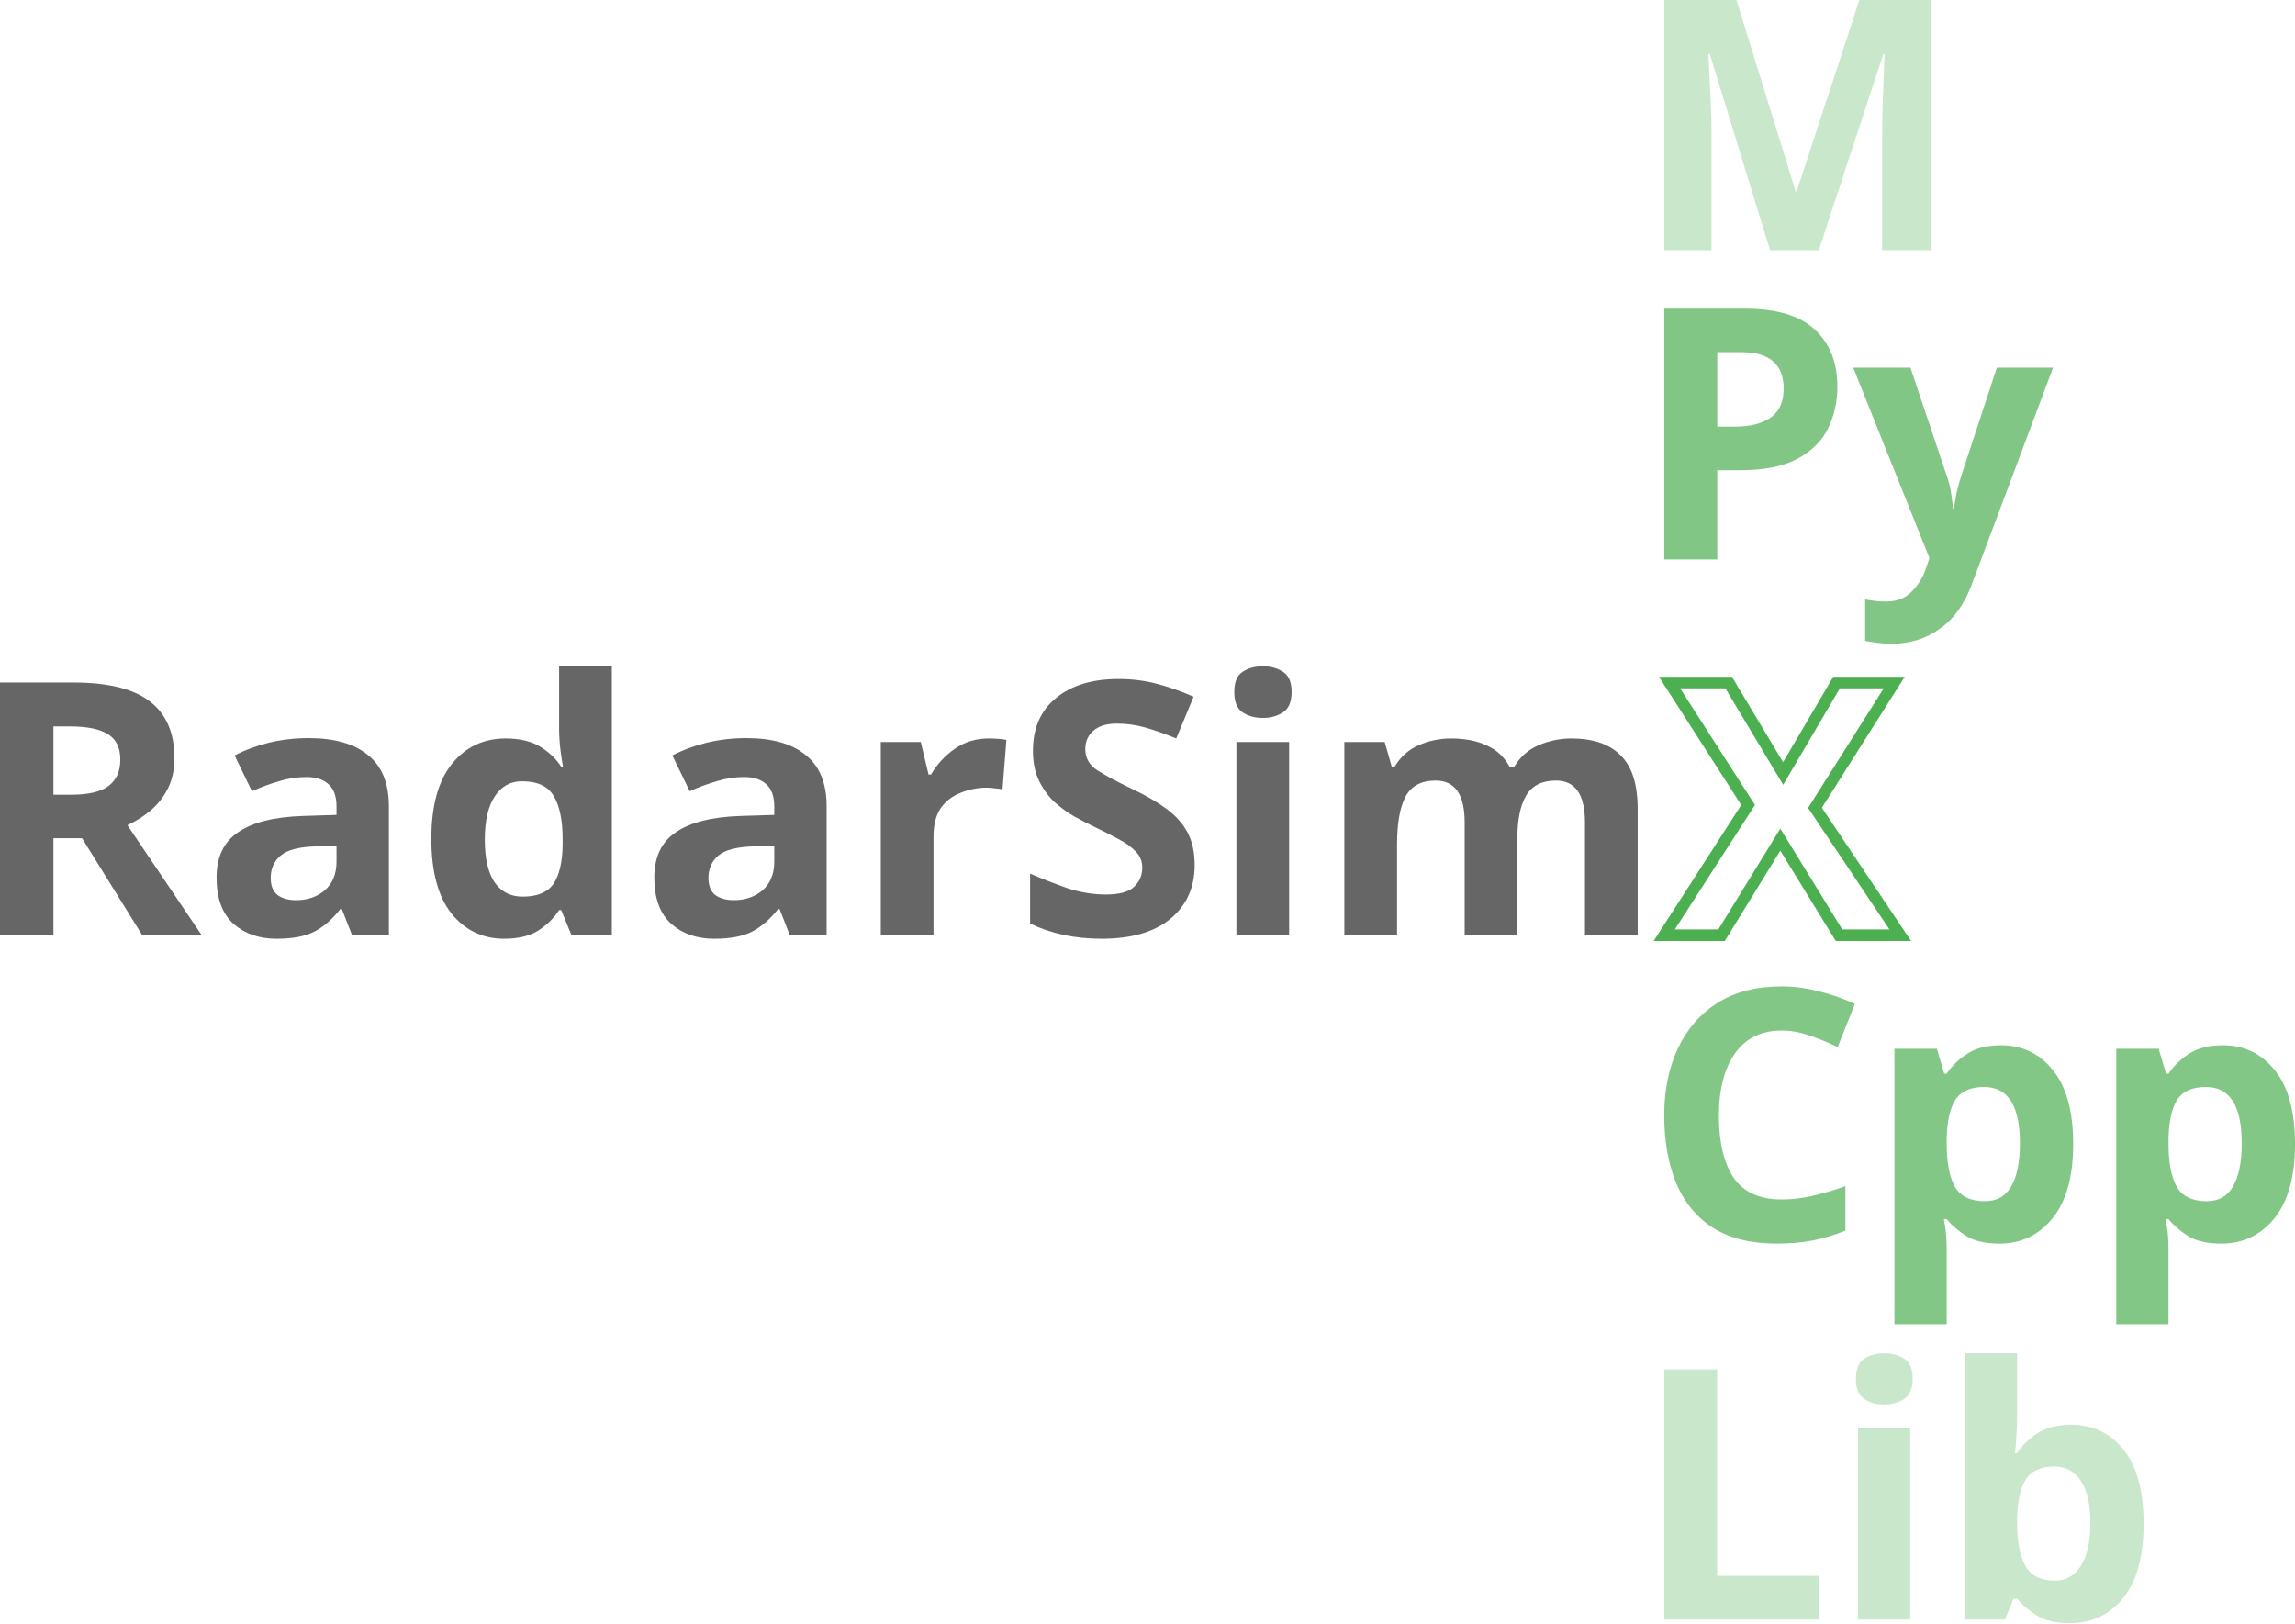
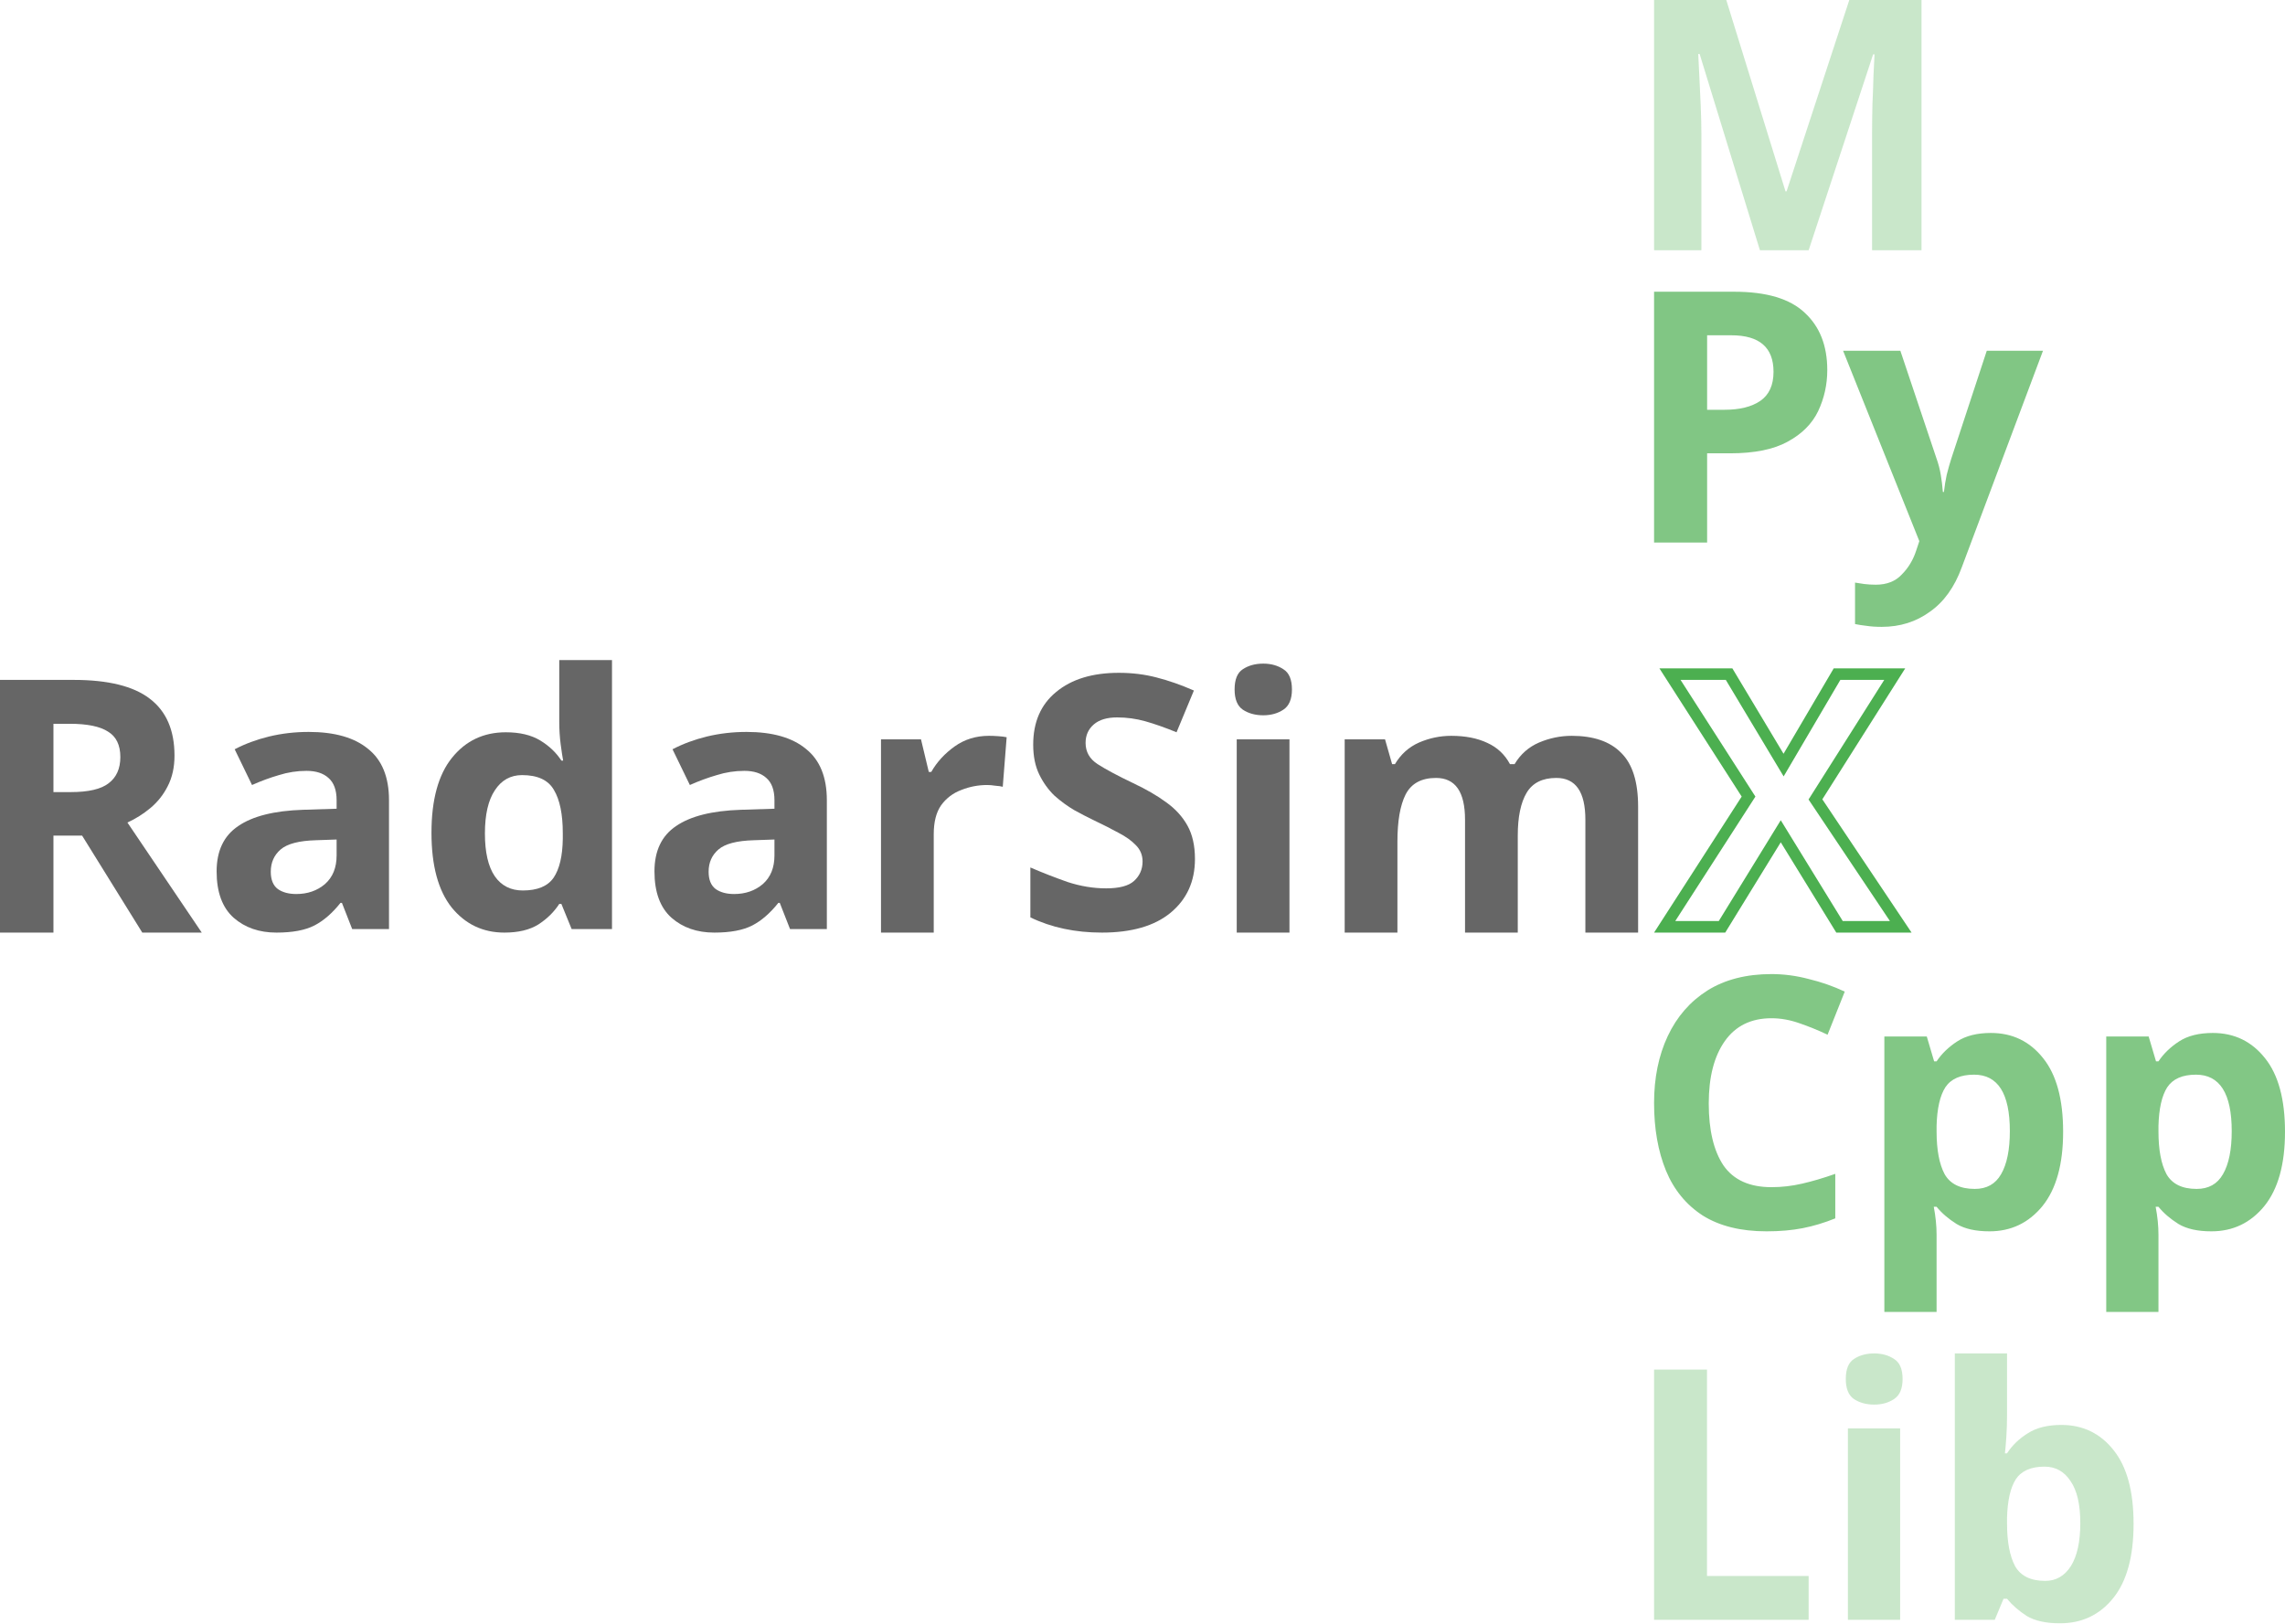
- <svg xmlns="http://www.w3.org/2000/svg" width="993.464mm" height="702.591mm" viewBox="0 0 993.464 702.591" version="1.1" id="svg8">
+ <svg xmlns="http://www.w3.org/2000/svg" width="988.88mm" height="702.591mm" viewBox="0 0 988.88 702.591" version="1.1" id="svg8">
  <defs id="defs2" />
  <g id="layer1" transform="translate(-504.3846,-24.1745)">
    <g id="g402" transform="translate(3.050145,-5.345374)">
-       <text xml:space="preserve" style="font-weight:bold;font-size:151.694px;font-family:'Noto Sans';-inkscape-font-specification:'Noto Sans Bold';fill:#4caf50;fill-opacity:0.302;stroke-width:0.265" x="1208.097" y="730.594" id="text2-3">
-         <tspan id="tspan1-0" style="font-size:151.694px;fill:#4caf50;fill-opacity:0.302;stroke-width:0.265" x="1208.097" y="730.594">Lib</tspan>
+       <path d="M 1217.166,730.594 V 622.284 h 22.906 v 89.348 h 43.991 v 18.962 z m 95.264,-115.287 q 5.006,0 8.647,2.427 3.641,2.275 3.641,8.647 0,6.219 -3.641,8.647 -3.641,2.427 -8.647,2.427 -5.158,0 -8.798,-2.427 -3.489,-2.427 -3.489,-8.647 0,-6.371 3.489,-8.647 3.641,-2.427 8.798,-2.427 z m 11.225,32.463 v 82.825 h -22.602 v -82.825 z m 46.267,-5.613 q 0,4.703 -0.303,9.253 -0.303,4.551 -0.607,7.13 h 0.91 q 3.337,-5.158 8.95,-8.647 5.613,-3.641 14.563,-3.641 13.956,0 22.602,10.922 8.646,10.77 8.646,31.856 0,21.237 -8.798,32.159 -8.798,10.922 -23.058,10.922 -9.102,0 -14.411,-3.186 -5.158,-3.337 -8.495,-7.433 h -1.517 l -3.792,9.102 h -17.293 V 615.306 h 22.602 z m 16.231,22.147 q -8.798,0 -12.439,5.461 -3.489,5.461 -3.792,16.686 v 2.427 q 0,11.984 3.489,18.507 3.641,6.371 13.046,6.371 6.978,0 11.074,-6.371 4.096,-6.523 4.096,-18.658 0,-12.136 -4.247,-18.203 -4.096,-6.219 -11.225,-6.219 z" id="text2-3" style="font-weight:bold;font-size:151.694px;font-family:'Noto Sans';-inkscape-font-specification:'Noto Sans Bold';fill:#4caf50;fill-opacity:0.302;stroke-width:0.265" aria-label="Lib" />
+       <text xml:space="preserve" style="font-weight:bold;font-size:151.694px;font-family:'Noto Sans';-inkscape-font-specification:'Noto Sans Bold';fill:#4caf50;fill-opacity:0.302;stroke-width:0.265" x="1207.16" y="931.603" id="text2-3-5">
+         <tspan id="tspan1-0-2" style="font-size:151.694px;fill:#4caf50;fill-opacity:0.302;stroke-width:0.265" x="1207.16" y="931.603">Lib</tspan>
      </text>
-       <path d="m 1272.567,475.607 q -13.197,0 -20.175,9.86 -6.978,9.86 -6.978,27.002 0,17.293 6.371,26.85 6.523,9.405 20.782,9.405 6.675,0 13.197,-1.517 6.675,-1.517 14.411,-4.247 v 19.265 q -7.13,2.882 -14.107,4.247 -6.978,1.365 -15.624,1.365 -16.686,0 -27.608,-6.826 -10.77,-6.978 -15.928,-19.417 -5.158,-12.591 -5.158,-29.277 0,-16.383 5.916,-28.974 5.916,-12.591 17.141,-19.72 11.377,-7.13 27.76,-7.13 8.04,0 16.08,2.124 8.191,1.972 15.624,5.461 l -7.433,18.658 q -6.068,-2.882 -12.287,-5.006 -6.068,-2.124 -11.984,-2.124 z m 94.96,6.371 q 13.956,0 22.602,10.922 8.646,10.77 8.646,31.856 0,21.085 -8.95,32.159 -8.95,10.922 -22.906,10.922 -8.95,0 -14.259,-3.186 -5.309,-3.337 -8.646,-7.433 h -1.214 q 1.214,6.371 1.214,12.136 v 33.373 h -22.602 V 483.495 h 18.355 l 3.186,10.77 h 1.062 q 3.337,-5.006 8.95,-8.647 5.613,-3.641 14.563,-3.641 z m -7.281,18.052 q -8.798,0 -12.439,5.461 -3.489,5.461 -3.792,16.686 v 2.427 q 0,11.984 3.489,18.507 3.641,6.371 13.046,6.371 7.736,0 11.377,-6.371 3.792,-6.523 3.792,-18.658 0,-24.423 -15.473,-24.423 z m 103.304,-18.052 q 13.956,0 22.602,10.922 8.646,10.77 8.646,31.856 0,21.085 -8.95,32.159 -8.95,10.922 -22.906,10.922 -8.95,0 -14.259,-3.186 -5.309,-3.337 -8.646,-7.433 h -1.214 q 1.214,6.371 1.214,12.136 v 33.373 h -22.602 V 483.495 h 18.355 l 3.186,10.77 h 1.062 q 3.337,-5.006 8.95,-8.647 5.613,-3.641 14.563,-3.641 z m -7.281,18.052 q -8.798,0 -12.439,5.461 -3.489,5.461 -3.792,16.686 v 2.427 q 0,11.984 3.489,18.507 3.641,6.371 13.046,6.371 7.736,0 11.377,-6.371 3.792,-6.523 3.792,-18.658 0,-24.423 -15.473,-24.423 z" id="text1" style="font-weight:bold;font-size:151.694px;font-family:'Noto Sans';-inkscape-font-specification:'Noto Sans Bold';fill:#4caf50;fill-opacity:0.698;stroke-width:0.265" aria-label="Cpp" />
-       <path d="m 533.196,324.969 q 22.365,0 32.934,8.119 10.723,8.119 10.723,24.662 0,7.506 -2.91,13.174 -2.757,5.515 -7.506,9.497 -4.595,3.83 -9.957,6.28 l 32.168,47.64 h -25.735 l -26.041,-41.972 h -12.408 v 41.972 H 501.334 V 324.969 Z m -1.685,18.995 h -7.046 v 29.564 h 7.506 q 11.489,0 16.39,-3.83 5.055,-3.83 5.055,-11.335 0,-7.812 -5.361,-11.029 -5.208,-3.37 -16.544,-3.37 z" style="font-weight:bold;font-size:153.182px;font-family:'Noto Sans';-inkscape-font-specification:'Noto Sans Bold';fill:#666666;stroke-width:3.8;stroke-linecap:round" id="path4131" />
-       <path d="m 634.909,349.019 q 16.85,0 25.735,7.353 9.038,7.2 9.038,22.211 v 55.758 h -15.931 l -4.442,-11.335 h -0.613 q -5.361,6.74 -11.335,9.804 -5.974,3.064 -16.39,3.064 -11.182,0 -18.535,-6.434 -7.353,-6.587 -7.353,-20.067 0,-13.327 9.344,-19.607 9.344,-6.434 28.032,-7.046 l 14.552,-0.46 v -3.676 q 0,-6.587 -3.523,-9.65 -3.37,-3.064 -9.497,-3.064 -6.127,0 -11.948,1.838 -5.821,1.685 -11.642,4.289 l -7.506,-15.471 q 6.74,-3.523 14.859,-5.515 8.272,-1.991 17.156,-1.991 z m 3.217,46.874 q -11.029,0.306 -15.318,3.983 -4.289,3.676 -4.289,9.65 0,5.208 3.064,7.506 3.064,2.145 7.965,2.145 7.353,0 12.408,-4.289 5.055,-4.442 5.055,-12.408 v -6.893 z" style="font-weight:bold;font-size:153.182px;font-family:'Noto Sans';-inkscape-font-specification:'Noto Sans Bold';fill:#666666;stroke-width:3.8;stroke-linecap:round" id="path4133" />
-       <path d="m 719.619,435.873 q -13.94,0 -22.824,-10.876 -8.731,-11.029 -8.731,-32.321 0,-21.445 8.885,-32.475 8.885,-11.029 23.284,-11.029 9.038,0 14.859,3.523 5.821,3.523 9.191,8.731 h 0.766 q -0.46,-2.451 -1.072,-7.046 -0.613,-4.749 -0.613,-9.65 v -26.807 h 22.824 v 116.418 h -17.463 l -4.442,-10.876 h -0.919 q -3.37,5.208 -9.038,8.885 -5.668,3.523 -14.705,3.523 z m 7.965,-18.229 q 9.497,0 13.327,-5.515 3.83,-5.668 3.983,-16.85 v -2.451 q 0,-12.255 -3.83,-18.688 -3.676,-6.434 -13.786,-6.434 -7.506,0 -11.795,6.587 -4.289,6.434 -4.289,18.688 0,12.255 4.289,18.535 4.289,6.127 12.101,6.127 z" style="font-weight:bold;font-size:153.182px;font-family:'Noto Sans';-inkscape-font-specification:'Noto Sans Bold';fill:#666666;stroke-width:3.8;stroke-linecap:round" id="path4135" />
-       <path d="m 824.395,349.019 q 16.85,0 25.735,7.353 9.038,7.2 9.038,22.211 v 55.758 h -15.931 l -4.442,-11.335 h -0.613 q -5.361,6.74 -11.335,9.804 -5.974,3.064 -16.39,3.064 -11.182,0 -18.535,-6.434 -7.353,-6.587 -7.353,-20.067 0,-13.327 9.344,-19.607 9.344,-6.434 28.032,-7.046 l 14.552,-0.46 v -3.676 q 0,-6.587 -3.523,-9.65 -3.37,-3.064 -9.497,-3.064 -6.127,0 -11.948,1.838 -5.821,1.685 -11.642,4.289 l -7.506,-15.471 q 6.74,-3.523 14.859,-5.515 8.272,-1.991 17.156,-1.991 z m 3.217,46.874 q -11.029,0.306 -15.318,3.983 -4.289,3.676 -4.289,9.65 0,5.208 3.064,7.506 3.064,2.145 7.965,2.145 7.353,0 12.408,-4.289 5.055,-4.442 5.055,-12.408 v -6.893 z" style="font-weight:bold;font-size:153.182px;font-family:'Noto Sans';-inkscape-font-specification:'Noto Sans Bold';fill:#666666;stroke-width:3.8;stroke-linecap:round" id="path4137" />
-       <path d="m 929.325,349.172 q 1.685,0 3.983,0.153 2.298,0.153 3.676,0.46 l -1.685,21.445 q -1.072,-0.306 -3.217,-0.46 -1.991,-0.306 -3.523,-0.306 -5.821,0 -11.182,2.145 -5.361,1.991 -8.731,6.587 -3.217,4.595 -3.217,12.561 v 42.585 h -22.824 v -83.637 h 17.31 l 3.37,14.093 h 1.072 q 3.676,-6.434 10.11,-11.029 6.434,-4.595 14.859,-4.595 z" style="font-weight:bold;font-size:153.182px;font-family:'Noto Sans';-inkscape-font-specification:'Noto Sans Bold';fill:#666666;stroke-width:3.8;stroke-linecap:round" id="path4139" />
-       <path d="m 1018.477,404.011 q 0,14.552 -10.569,23.284 -10.416,8.578 -29.717,8.578 -17.31,0 -30.943,-6.587 v -21.599 q 7.812,3.37 16.084,6.28 8.425,2.757 16.697,2.757 8.578,0 12.101,-3.217 3.676,-3.37 3.676,-8.425 0,-4.136 -2.91,-7.046 -2.757,-2.91 -7.506,-5.361 -4.749,-2.604 -10.876,-5.515 -3.83,-1.838 -8.272,-4.289 -4.442,-2.604 -8.578,-6.28 -3.983,-3.83 -6.587,-9.191 -2.604,-5.361 -2.604,-12.867 0,-14.705 9.957,-22.824 9.957,-8.272 27.113,-8.272 8.578,0 16.237,1.991 7.812,1.991 16.237,5.668 l -7.506,18.075 q -7.506,-3.064 -13.48,-4.749 -5.974,-1.685 -12.255,-1.685 -6.587,0 -10.11,3.064 -3.523,3.064 -3.523,7.965 0,5.821 5.208,9.191 5.208,3.37 15.471,8.272 8.425,3.983 14.246,8.272 5.974,4.289 9.191,10.11 3.217,5.821 3.217,14.399 z" style="font-weight:bold;font-size:153.182px;font-family:'Noto Sans';-inkscape-font-specification:'Noto Sans Bold';fill:#666666;stroke-width:3.8;stroke-linecap:round" id="path4141" />
-       <path d="m 1048.041,317.923 q 5.055,0 8.731,2.451 3.676,2.298 3.676,8.731 0,6.28 -3.676,8.731 -3.676,2.451 -8.731,2.451 -5.208,0 -8.884,-2.451 -3.523,-2.451 -3.523,-8.731 0,-6.434 3.523,-8.731 3.676,-2.451 8.884,-2.451 z m 11.335,32.781 v 83.637 h -22.824 v -83.637 z" style="font-weight:bold;font-size:153.182px;font-family:'Noto Sans';-inkscape-font-specification:'Noto Sans Bold';fill:#666666;stroke-width:3.8;stroke-linecap:round" id="path4143" />
-       <path d="m 1181.463,349.172 q 14.246,0 21.445,7.353 7.353,7.2 7.353,23.284 v 54.533 h -22.824 v -48.865 q 0,-18.075 -12.561,-18.075 -9.038,0 -12.867,6.434 -3.829,6.434 -3.829,18.535 v 41.972 h -22.824 v -48.865 q 0,-18.075 -12.561,-18.075 -9.497,0 -13.174,7.2 -3.523,7.046 -3.523,20.373 v 39.368 h -22.824 v -83.637 h 17.463 l 3.064,10.723 h 1.225 q 3.83,-6.434 10.416,-9.344 6.74,-2.91 13.94,-2.91 9.191,0 15.624,3.064 6.434,2.91 9.804,9.191 h 1.991 q 3.829,-6.434 10.569,-9.344 6.893,-2.91 14.093,-2.91 z" style="font-weight:bold;font-size:153.182px;font-family:'Noto Sans';-inkscape-font-specification:'Noto Sans Bold';fill:#666666;stroke-width:3.8;stroke-linecap:round" id="path4145" />
-       <path d="m 1323.922,434.341 h -26.5 l -25.428,-41.359 -25.428,41.359 h -24.816 l 36.304,-56.371 -34.006,-53.001 h 25.581 l 23.59,39.368 23.13,-39.368 h 24.969 l -34.313,54.226 z" id="path4147" style="font-weight:bold;font-size:153.182px;font-family:'Noto Sans';-inkscape-font-specification:'Noto Sans Bold';fill:none;fill-opacity:1;stroke:#4caf50;stroke-width:5;stroke-linecap:round;stroke-dasharray:none;stroke-opacity:1" />
-       <g aria-label="Py" id="text386" style="font-weight:bold;font-size:152.047px;font-family:'Noto Sans';-inkscape-font-specification:'Noto Sans Bold';opacity:1;fill:#4caf50;fill-opacity:0.7;stroke:none;stroke-width:3.8;stroke-linecap:round" transform="translate(-4.8222,2.267857)">
+       <path d="m 1267.984,470.232 q -13.197,0 -20.175,9.86 -6.978,9.86 -6.978,27.002 0,17.293 6.371,26.85 6.523,9.405 20.782,9.405 6.675,0 13.197,-1.517 6.675,-1.517 14.411,-4.247 v 19.265 q -7.13,2.882 -14.107,4.247 -6.978,1.365 -15.624,1.365 -16.686,0 -27.608,-6.826 -10.77,-6.978 -15.928,-19.417 -5.158,-12.591 -5.158,-29.277 0,-16.383 5.916,-28.974 5.916,-12.591 17.141,-19.72 11.377,-7.13 27.76,-7.13 8.04,0 16.08,2.124 8.191,1.972 15.624,5.461 l -7.433,18.658 q -6.068,-2.882 -12.287,-5.006 -6.068,-2.124 -11.984,-2.124 z m 94.96,6.371 q 13.956,0 22.602,10.922 8.646,10.77 8.646,31.856 0,21.085 -8.95,32.159 -8.95,10.922 -22.906,10.922 -8.95,0 -14.259,-3.186 -5.309,-3.337 -8.646,-7.433 h -1.214 q 1.214,6.371 1.214,12.136 v 33.373 h -22.602 V 478.12 h 18.355 l 3.186,10.77 h 1.062 q 3.337,-5.006 8.95,-8.647 5.613,-3.641 14.563,-3.641 z m -7.281,18.052 q -8.798,0 -12.439,5.461 -3.489,5.461 -3.792,16.686 v 2.427 q 0,11.984 3.489,18.507 3.641,6.371 13.046,6.371 7.736,0 11.377,-6.371 3.792,-6.523 3.792,-18.658 0,-24.423 -15.473,-24.423 z m 103.304,-18.052 q 13.956,0 22.602,10.922 8.646,10.77 8.646,31.856 0,21.085 -8.95,32.159 -8.95,10.922 -22.906,10.922 -8.95,0 -14.259,-3.186 -5.309,-3.337 -8.646,-7.433 h -1.214 q 1.214,6.371 1.214,12.136 v 33.373 h -22.602 V 478.12 h 18.355 l 3.186,10.77 h 1.062 q 3.337,-5.006 8.95,-8.647 5.613,-3.641 14.563,-3.641 z m -7.281,18.052 q -8.798,0 -12.439,5.461 -3.489,5.461 -3.792,16.686 v 2.427 q 0,11.984 3.489,18.507 3.641,6.371 13.046,6.371 7.736,0 11.377,-6.371 3.792,-6.523 3.792,-18.658 0,-24.423 -15.473,-24.423 z" id="text1" style="font-weight:bold;font-size:151.694px;font-family:'Noto Sans';-inkscape-font-specification:'Noto Sans Bold';fill:#4caf50;fill-opacity:0.698;stroke-width:0.265" aria-label="Cpp" />
+       <path d="m 533.196,323.792 q 22.365,0 32.934,8.119 10.723,8.119 10.723,24.662 0,7.506 -2.91,13.174 -2.757,5.515 -7.506,9.497 -4.595,3.83 -9.957,6.28 l 32.168,47.64 h -25.735 l -26.041,-41.972 h -12.408 v 41.972 H 501.334 V 323.792 Z m -1.685,18.995 h -7.046 v 29.564 h 7.506 q 11.489,0 16.39,-3.83 5.055,-3.83 5.055,-11.335 0,-7.812 -5.361,-11.029 -5.208,-3.37 -16.544,-3.37 z" style="font-weight:bold;font-size:153.182px;font-family:'Noto Sans';-inkscape-font-specification:'Noto Sans Bold';fill:#666666;stroke-width:3.8;stroke-linecap:round" id="path4131" />
+       <path d="m 634.909,346.309 q 16.85,0 25.735,7.353 9.038,7.2 9.038,22.211 v 55.758 h -15.931 l -4.442,-11.335 h -0.613 q -5.361,6.74 -11.335,9.804 -5.974,3.064 -16.39,3.064 -11.182,0 -18.535,-6.434 -7.353,-6.587 -7.353,-20.067 0,-13.327 9.344,-19.607 9.344,-6.434 28.032,-7.046 l 14.552,-0.46 v -3.676 q 0,-6.587 -3.523,-9.65 -3.37,-3.064 -9.497,-3.064 -6.127,0 -11.948,1.838 -5.821,1.685 -11.642,4.289 l -7.506,-15.471 q 6.74,-3.523 14.859,-5.515 8.272,-1.991 17.156,-1.991 z m 3.217,46.874 q -11.029,0.306 -15.318,3.983 -4.289,3.676 -4.289,9.65 0,5.208 3.064,7.506 3.064,2.145 7.965,2.145 7.353,0 12.408,-4.289 5.055,-4.442 5.055,-12.408 v -6.893 z" style="font-weight:bold;font-size:153.182px;font-family:'Noto Sans';-inkscape-font-specification:'Noto Sans Bold';fill:#666666;stroke-width:3.8;stroke-linecap:round" id="path4133" />
+       <path d="m 719.619,433.164 q -13.94,0 -22.824,-10.876 -8.731,-11.029 -8.731,-32.321 0,-21.445 8.885,-32.475 8.885,-11.029 23.284,-11.029 9.038,0 14.859,3.523 5.821,3.523 9.191,8.731 h 0.766 q -0.46,-2.451 -1.072,-7.046 -0.613,-4.749 -0.613,-9.65 v -26.807 h 22.824 v 116.418 h -17.463 l -4.442,-10.876 h -0.919 q -3.37,5.208 -9.038,8.885 -5.668,3.523 -14.705,3.523 z m 7.965,-18.229 q 9.497,0 13.327,-5.515 3.83,-5.668 3.983,-16.85 v -2.451 q 0,-12.255 -3.83,-18.688 -3.676,-6.434 -13.786,-6.434 -7.506,0 -11.795,6.587 -4.289,6.434 -4.289,18.688 0,12.255 4.289,18.535 4.289,6.127 12.101,6.127 z" style="font-weight:bold;font-size:153.182px;font-family:'Noto Sans';-inkscape-font-specification:'Noto Sans Bold';fill:#666666;stroke-width:3.8;stroke-linecap:round" id="path4135" />
+       <path d="m 824.395,346.309 q 16.85,0 25.735,7.353 9.038,7.2 9.038,22.211 v 55.758 h -15.931 l -4.442,-11.335 h -0.613 q -5.361,6.74 -11.335,9.804 -5.974,3.064 -16.39,3.064 -11.182,0 -18.535,-6.434 -7.353,-6.587 -7.353,-20.067 0,-13.327 9.344,-19.607 9.344,-6.434 28.032,-7.046 l 14.552,-0.46 v -3.676 q 0,-6.587 -3.523,-9.65 -3.37,-3.064 -9.497,-3.064 -6.127,0 -11.948,1.838 -5.821,1.685 -11.642,4.289 l -7.506,-15.471 q 6.74,-3.523 14.859,-5.515 8.272,-1.991 17.156,-1.991 z m 3.217,46.874 q -11.029,0.306 -15.318,3.983 -4.289,3.676 -4.289,9.65 0,5.208 3.064,7.506 3.064,2.145 7.965,2.145 7.353,0 12.408,-4.289 5.055,-4.442 5.055,-12.408 v -6.893 z" style="font-weight:bold;font-size:153.182px;font-family:'Noto Sans';-inkscape-font-specification:'Noto Sans Bold';fill:#666666;stroke-width:3.8;stroke-linecap:round" id="path4137" />
+       <path d="m 929.325,347.994 q 1.685,0 3.983,0.153 2.298,0.153 3.676,0.46 l -1.685,21.445 q -1.072,-0.306 -3.217,-0.46 -1.991,-0.306 -3.523,-0.306 -5.821,0 -11.182,2.145 -5.361,1.991 -8.731,6.587 -3.217,4.595 -3.217,12.561 v 42.585 h -22.824 v -83.637 h 17.31 l 3.37,14.093 h 1.072 q 3.676,-6.434 10.11,-11.029 6.434,-4.595 14.859,-4.595 z" style="font-weight:bold;font-size:153.182px;font-family:'Noto Sans';-inkscape-font-specification:'Noto Sans Bold';fill:#666666;stroke-width:3.8;stroke-linecap:round" id="path4139" />
+       <path d="m 1018.477,401.302 q 0,14.552 -10.569,23.284 -10.416,8.578 -29.717,8.578 -17.31,0 -30.943,-6.587 v -21.599 q 7.812,3.37 16.084,6.28 8.425,2.757 16.697,2.757 8.578,0 12.101,-3.217 3.676,-3.37 3.676,-8.425 0,-4.136 -2.91,-7.046 -2.757,-2.91 -7.506,-5.361 -4.749,-2.604 -10.876,-5.515 -3.83,-1.838 -8.272,-4.289 -4.442,-2.604 -8.578,-6.28 -3.983,-3.83 -6.587,-9.191 -2.604,-5.361 -2.604,-12.867 0,-14.705 9.957,-22.824 9.957,-8.272 27.113,-8.272 8.578,0 16.237,1.991 7.812,1.991 16.237,5.668 l -7.506,18.075 q -7.506,-3.064 -13.48,-4.749 -5.974,-1.685 -12.255,-1.685 -6.587,0 -10.11,3.064 -3.523,3.064 -3.523,7.965 0,5.821 5.208,9.191 5.208,3.37 15.471,8.272 8.425,3.983 14.246,8.272 5.974,4.289 9.191,10.11 3.217,5.821 3.217,14.399 z" style="font-weight:bold;font-size:153.182px;font-family:'Noto Sans';-inkscape-font-specification:'Noto Sans Bold';fill:#666666;stroke-width:3.8;stroke-linecap:round" id="path4141" />
+       <path d="m 1048.041,316.745 q 5.055,0 8.731,2.451 3.676,2.298 3.676,8.731 0,6.28 -3.676,8.731 -3.676,2.451 -8.731,2.451 -5.208,0 -8.884,-2.451 -3.523,-2.451 -3.523,-8.731 0,-6.434 3.523,-8.731 3.676,-2.451 8.884,-2.451 z m 11.335,32.781 v 83.637 h -22.824 v -83.637 z" style="font-weight:bold;font-size:153.182px;font-family:'Noto Sans';-inkscape-font-specification:'Noto Sans Bold';fill:#666666;stroke-width:3.8;stroke-linecap:round" id="path4143" />
+       <path d="m 1181.463,347.994 q 14.246,0 21.445,7.353 7.353,7.2 7.353,23.284 v 54.533 h -22.824 v -48.865 q 0,-18.075 -12.561,-18.075 -9.038,0 -12.867,6.434 -3.829,6.434 -3.829,18.535 v 41.972 h -22.824 v -48.865 q 0,-18.075 -12.561,-18.075 -9.497,0 -13.174,7.2 -3.523,7.046 -3.523,20.373 v 39.368 h -22.824 v -83.637 h 17.463 l 3.064,10.723 h 1.225 q 3.83,-6.434 10.416,-9.344 6.74,-2.91 13.94,-2.91 9.191,0 15.624,3.064 6.434,2.91 9.804,9.191 h 1.991 q 3.829,-6.434 10.569,-9.344 6.893,-2.91 14.093,-2.91 z" style="font-weight:bold;font-size:153.182px;font-family:'Noto Sans';-inkscape-font-specification:'Noto Sans Bold';fill:#666666;stroke-width:3.8;stroke-linecap:round" id="path4145" />
+       <path d="m 1323.922,430.664 h -26.5 l -25.428,-41.359 -25.428,41.359 h -24.816 l 36.304,-56.371 -34.006,-53.001 h 25.581 l 23.59,39.368 23.13,-39.368 h 24.969 l -34.313,54.226 z" id="path4147" style="font-weight:bold;font-size:153.182px;font-family:'Noto Sans';-inkscape-font-specification:'Noto Sans Bold';fill:none;fill-opacity:1;stroke:#4caf50;stroke-width:5;stroke-linecap:round;stroke-dasharray:none;stroke-opacity:1" />
+       <g aria-label="Py" id="text386" style="font-weight:bold;font-size:152.047px;font-family:'Noto Sans';-inkscape-font-specification:'Noto Sans Bold';opacity:1;fill:#4caf50;fill-opacity:0.7;stroke:none;stroke-width:3.8;stroke-linecap:round" transform="translate(-9.405848,-5.059333)">
        <path d="m 1261.238,160.843 q 20.983,0 30.561,9.123 9.731,8.971 9.731,24.784 0,9.427 -3.953,17.79 -3.953,8.211 -13.228,13.228 -9.123,5.018 -24.936,5.018 h -9.883 V 269.405 h -22.959 V 160.843 Z m -1.216,18.854 h -10.491 v 32.234 h 7.602 q 9.731,0 15.357,-3.801 5.778,-3.953 5.778,-12.62 0,-15.813 -18.246,-15.813 z" id="path1109" style="fill:#4caf50;fill-opacity:0.7;stroke:none" />
        <path d="m 1308.373,186.387 h 24.784 l 15.661,46.678 q 1.216,3.345 1.825,6.994 0.608,3.497 0.912,7.45 h 0.456 q 0.456,-3.953 1.216,-7.45 0.912,-3.649 1.977,-6.994 l 15.357,-46.678 h 24.328 l -35.123,93.661 q -4.713,12.924 -13.836,19.31 -8.971,6.538 -20.83,6.538 -3.801,0 -6.69,-0.456 -2.737,-0.304 -4.865,-0.76 v -17.942 q 1.673,0.304 3.953,0.608 2.433,0.304 5.018,0.304 7.146,0 11.252,-4.409 4.257,-4.257 6.234,-10.339 l 1.368,-4.105 z" id="path1111" style="fill:#4caf50;fill-opacity:0.7;stroke:none" />
      </g>
      <g aria-label="Dash" id="text386-3-4" style="font-weight:bold;font-size:152.047px;font-family:'Noto Sans';-inkscape-font-specification:'Noto Sans Bold';opacity:1;fill:#4caf50;fill-opacity:0.3;stroke:none;stroke-width:3.8;stroke-linecap:round" transform="translate(-10.95062,-112.5978)">
        <path d="m 1323.651,37.568 q 0,27.521 -15.661,41.509 -15.509,13.836 -43.638,13.836 h -30.713 V -15.648 h 34.059 q 17.029,0 29.497,6.082 12.62,6.082 19.462,17.942 6.994,11.708 6.994,29.193 z m -23.871,0.608 q 0,-18.094 -7.906,-26.456 -7.907,-8.515 -22.959,-8.515 h -12.316 v 70.702 h 9.883 q 33.298,0 33.298,-35.731 z" id="path1100" style="fill:#4caf50;fill-opacity:0.3;stroke:none" />
        <path d="m 1378.388,8.223 q 16.725,0 25.544,7.298 8.971,7.146 8.971,22.047 V 92.913 H 1397.09 l -4.409,-11.251 h -0.608 q -5.322,6.69 -11.252,9.731 -5.93,3.041 -16.269,3.041 -11.1,0 -18.398,-6.386 -7.298,-6.538 -7.298,-19.918 0,-13.228 9.275,-19.462 9.275,-6.386 27.825,-6.994 L 1390.4,41.217 v -3.649 q 0,-6.538 -3.497,-9.579 -3.345,-3.041 -9.427,-3.041 -6.082,0 -11.86,1.825 -5.778,1.673 -11.556,4.257 l -7.45,-15.357 q 6.69,-3.497 14.749,-5.474 8.21,-1.977 17.029,-1.977 z m 3.193,46.526 q -10.947,0.304 -15.205,3.953 -4.257,3.649 -4.257,9.579 0,5.17 3.041,7.45 3.041,2.129 7.906,2.129 7.298,0 12.316,-4.257 5.018,-4.409 5.018,-12.316 v -6.842 z" id="path1102" style="fill:#4caf50;fill-opacity:0.3;stroke:none" />
        <path d="m 1494.096,68.282 q 0,12.62 -8.971,19.462 -8.819,6.69 -26.456,6.69 -8.667,0 -14.901,-1.216 -6.234,-1.064 -12.468,-3.649 v -18.702 q 6.69,3.041 14.444,5.018 7.754,1.977 13.684,1.977 6.69,0 9.427,-1.977 2.889,-1.977 2.889,-5.17 0,-2.129 -1.216,-3.801 -1.064,-1.673 -4.865,-3.801 -3.801,-2.129 -11.86,-5.474 -7.754,-3.345 -12.772,-6.538 -5.018,-3.345 -7.45,-7.906 -2.433,-4.713 -2.433,-11.708 0,-11.556 8.971,-17.333 8.971,-5.778 23.871,-5.778 7.754,0 14.749,1.52 6.994,1.52 14.444,5.018 l -6.842,16.269 q -6.082,-2.585 -11.556,-4.257 -5.474,-1.825 -11.1,-1.825 -10.035,0 -10.035,5.474 0,1.977 1.216,3.649 1.368,1.52 5.018,3.345 3.801,1.825 11.099,4.866 7.146,2.889 12.316,6.082 5.17,3.041 7.906,7.754 2.889,4.561 2.889,12.012 z" id="path1104" style="fill:#4caf50;fill-opacity:0.3;stroke:none" />
        <path d="m 1534.388,0.925 q 0,6.082 -0.456,11.708 -0.304,5.626 -0.608,7.906 h 1.216 q 3.953,-6.386 10.187,-9.275 6.234,-2.889 13.836,-2.889 13.532,0 21.591,7.298 8.21,7.146 8.21,23.111 v 54.129 h -22.655 V 44.41 q 0,-17.942 -13.38,-17.942 -10.187,0 -14.14,7.146 -3.801,6.994 -3.801,20.222 v 39.076 h -22.655 V -22.642 h 22.655 z" id="path1106" style="fill:#4caf50;fill-opacity:0.3;stroke:none" />
      </g>
      <g aria-label="Notebook" id="text386-3-4-2" style="font-weight:bold;font-size:152.047px;font-family:'Noto Sans';-inkscape-font-specification:'Noto Sans Bold';opacity:1;fill:#4caf50;fill-opacity:0.3;stroke:none;stroke-width:3.8;stroke-linecap:round" transform="translate(-2.5541,140.4)">
        <path d="m 1320.55,735.186 h -29.193 l -47.287,-82.105 h -0.608 q 0.304,7.754 0.608,15.509 0.456,7.754 0.76,15.509 v 51.088 h -20.526 V 626.624 h 29.041 l 47.135,81.345 h 0.456 q -0.152,-7.602 -0.456,-15.053 -0.304,-7.45 -0.608,-14.901 v -51.392 h 20.678 z" id="path1117" style="fill:#4caf50;fill-opacity:0.3;stroke:none" />
        <path d="m 1364.014,646.543 q 0,4.713 -0.304,9.275 -0.304,4.561 -0.608,7.146 h 0.912 q 3.345,-5.17 8.971,-8.667 5.626,-3.649 14.597,-3.649 13.988,0 22.655,10.947 8.667,10.795 8.667,31.93 0,21.287 -8.819,32.234 -8.819,10.947 -23.111,10.947 -9.123,0 -14.444,-3.193 -5.17,-3.345 -8.515,-7.45 h -1.52 l -3.801,9.123 h -17.333 V 619.63 h 22.655 z m 16.269,22.199 q -8.819,0 -12.468,5.474 -3.497,5.474 -3.801,16.725 v 2.433 q 0,12.012 3.497,18.55 3.649,6.386 13.076,6.386 6.994,0 11.099,-6.386 4.105,-6.538 4.105,-18.702 0,-12.164 -4.257,-18.246 -4.105,-6.234 -11.252,-6.234 z" id="path1125" style="fill:#4caf50;fill-opacity:0.3;stroke:none" />
      </g>
-       <text xml:space="preserve" style="font-weight:bold;font-size:151.694px;font-family:'Noto Sans';-inkscape-font-specification:'Noto Sans Bold';fill:#4caf50;fill-opacity:0.302;stroke-width:0.265" x="1208.097" y="137.829" id="text2">
-         <tspan id="tspan1" style="font-size:151.694px;fill:#4caf50;fill-opacity:0.302;stroke-width:0.265" x="1208.097" y="137.829">M</tspan>
-       </text>
+       <path d="m 1262.978,137.829 -26.091,-84.949 h -0.607 q 0.152,3.034 0.455,9.102 0.303,6.068 0.607,13.046 0.303,6.826 0.303,12.439 V 137.829 H 1217.166 V 29.52 h 31.249 l 25.636,82.825 h 0.455 l 27.153,-82.825 h 31.249 V 137.829 h -21.389 V 86.557 q 0,-5.158 0.152,-11.832 0.303,-6.675 0.455,-12.591 0.303,-6.068 0.455,-9.102 h -0.607 l -27.912,84.797 z" id="text2" style="font-weight:bold;font-size:151.694px;font-family:'Noto Sans';-inkscape-font-specification:'Noto Sans Bold';fill:#4caf50;fill-opacity:0.302;stroke-width:0.265" aria-label="M" />
    </g>
  </g>
</svg>
